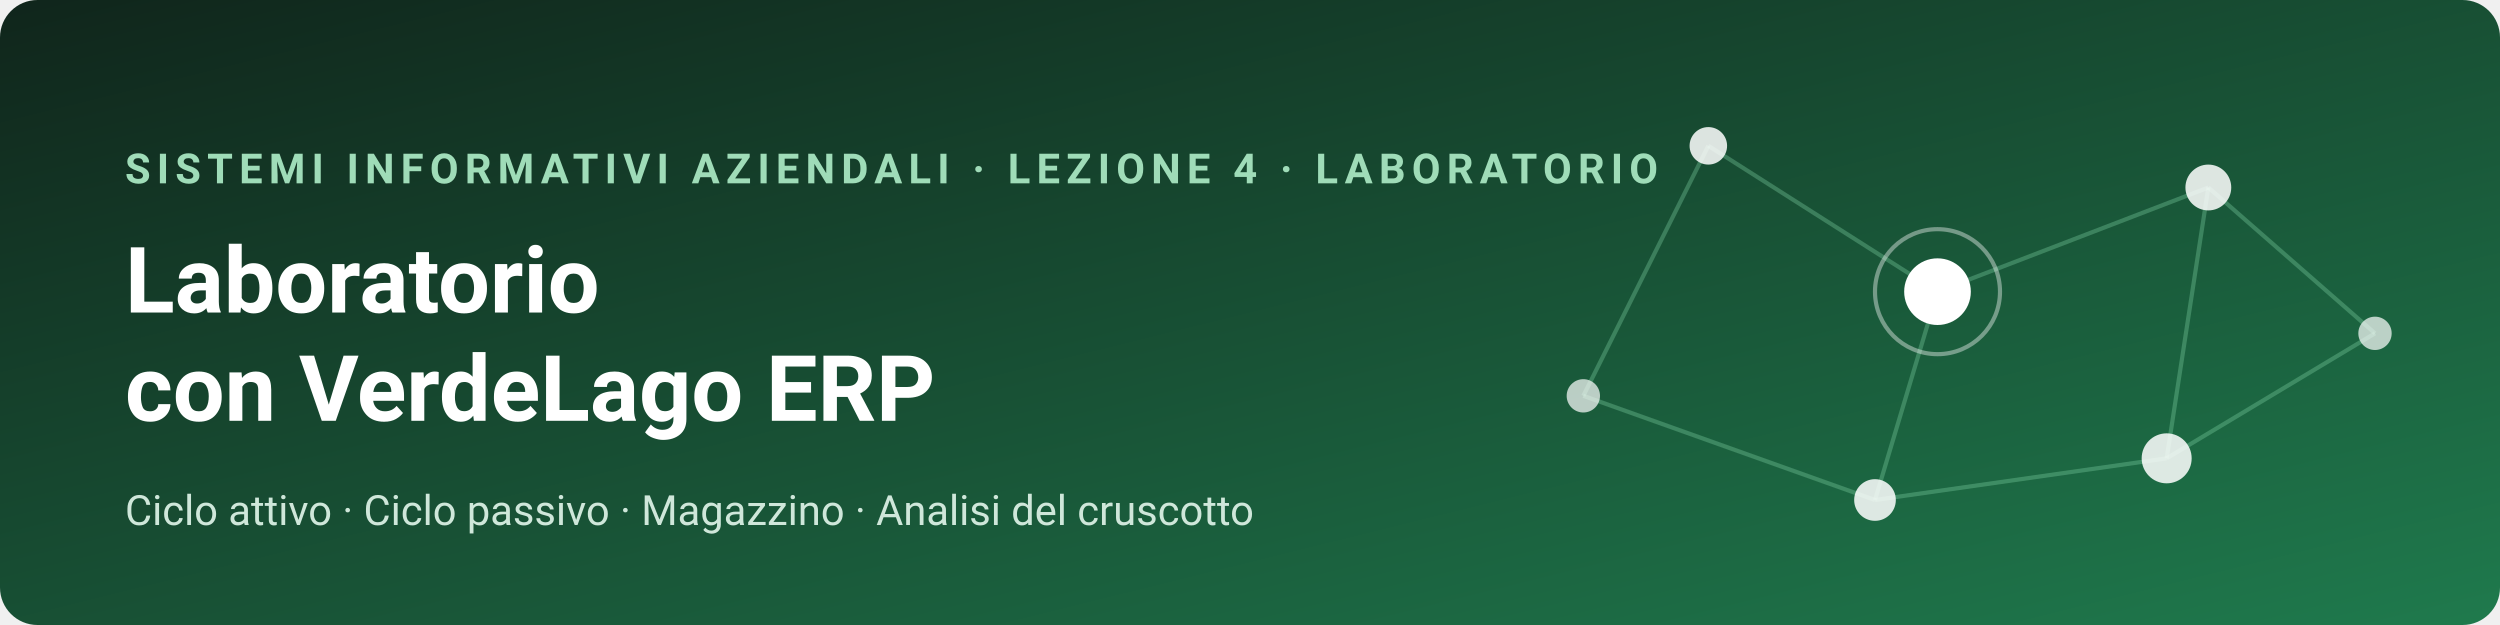
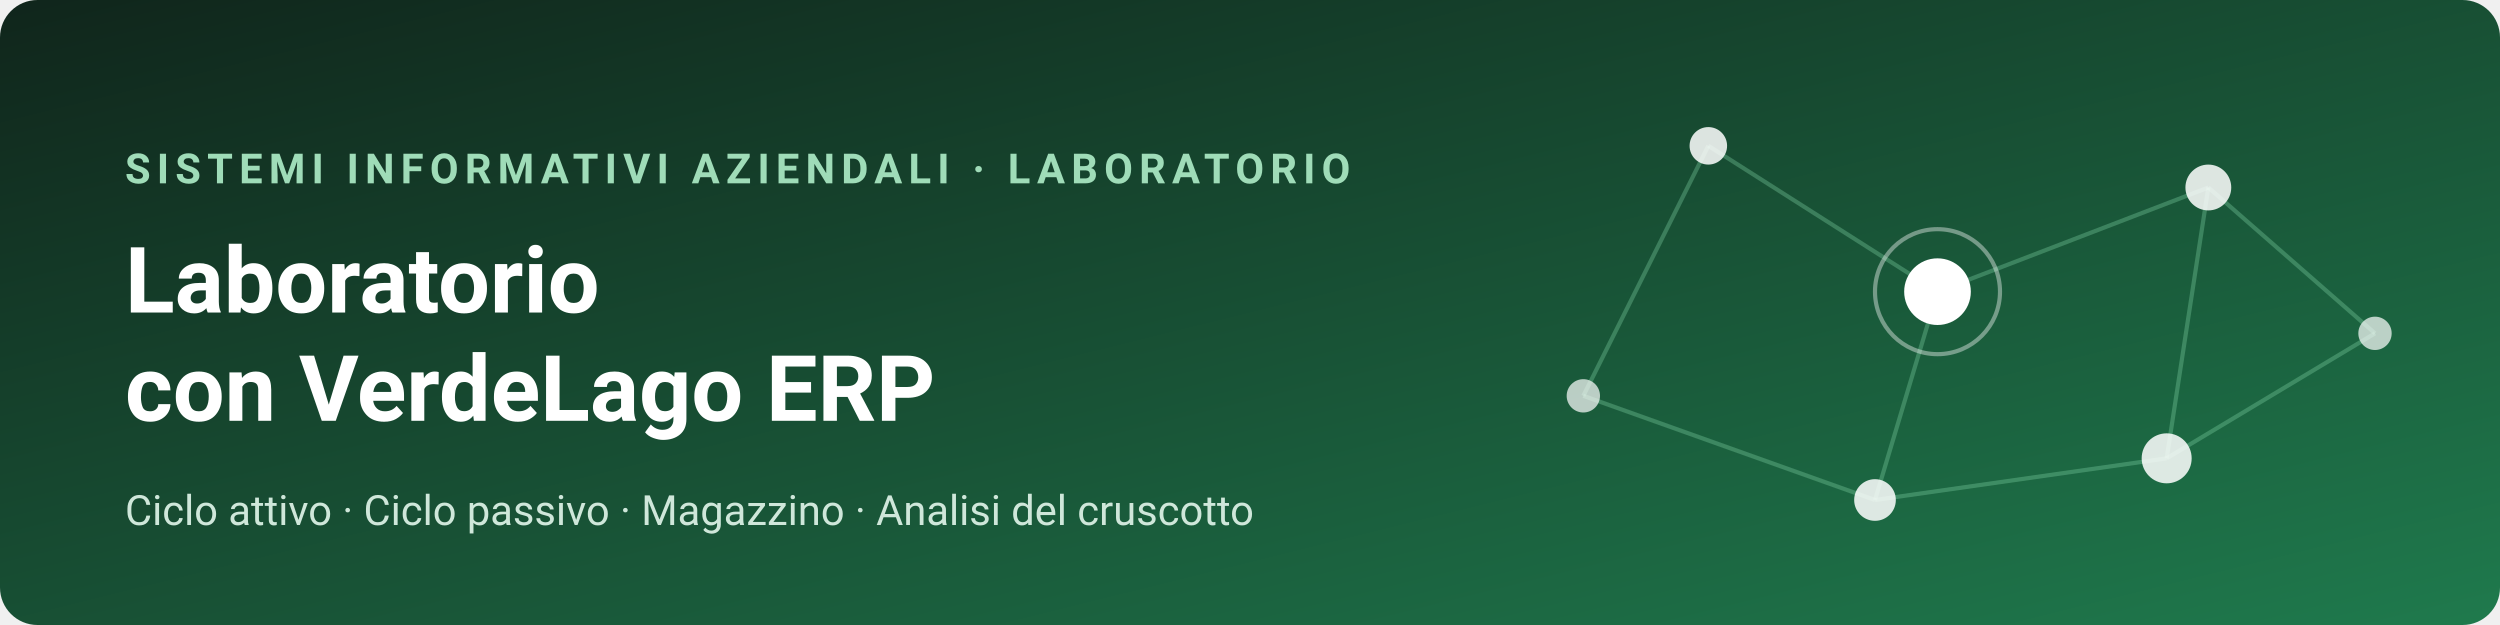
<svg xmlns="http://www.w3.org/2000/svg" viewBox="0 0 1200 300" width="1200" height="300" font-family="system-ui, -apple-system, 'Segoe UI', Roboto, Arial, sans-serif">
  <defs>
    <linearGradient id="bg" x1="0" y1="0" x2="1" y2="1">
      <stop offset="0" stop-color="#10251b" />
      <stop offset="1" stop-color="#1f7a4d" />
    </linearGradient>
  </defs>
  <rect width="1200" height="300" rx="18" fill="url(#bg)" />
  <g stroke="#7fd1a3" stroke-opacity=".35" stroke-width="2" fill="none">
    <line x1="820" y1="70" x2="930" y2="140" />
    <line x1="930" y1="140" x2="1060" y2="90" />
    <line x1="930" y1="140" x2="900" y2="240" />
    <line x1="900" y1="240" x2="1040" y2="220" />
    <line x1="1060" y1="90" x2="1040" y2="220" />
    <line x1="820" y1="70" x2="760" y2="190" />
    <line x1="760" y1="190" x2="900" y2="240" />
    <line x1="1060" y1="90" x2="1140" y2="160" />
    <line x1="1140" y1="160" x2="1040" y2="220" />
  </g>
  <g fill="#ffffff">
    <circle cx="820" cy="70" r="9" fill-opacity=".85" />
    <circle cx="930" cy="140" r="16" />
    <circle cx="1060" cy="90" r="11" fill-opacity=".85" />
    <circle cx="900" cy="240" r="10" fill-opacity=".85" />
    <circle cx="1040" cy="220" r="12" fill-opacity=".85" />
    <circle cx="760" cy="190" r="8" fill-opacity=".7" />
    <circle cx="1140" cy="160" r="8" fill-opacity=".7" />
  </g>
  <circle cx="930" cy="140" r="30" fill="none" stroke="#ffffff" stroke-opacity=".4" stroke-width="2" />
-   <text x="60" y="88" fill="#9fdcb8" font-size="20" font-weight="600" letter-spacing="3">SISTEMI INFORMATIVI AZIENDALI · LEZIONE 4 · LABORATORIO</text>
+   <text x="60" y="88" fill="#9fdcb8" font-size="20" font-weight="600" letter-spacing="3">SISTEMI INFORMATIVI AZIENDALI · LABORATORIO</text>
  <text x="60" y="150" fill="#ffffff" font-size="44" font-weight="700">Laboratorio</text>
  <text x="60" y="202" fill="#ffffff" font-size="44" font-weight="700">con VerdeLago ERP</text>
  <text x="60" y="252" fill="#cfe7da" font-size="20">Ciclo attivo · Ciclo passivo · Magazzino · Analisi del cruscotto</text>
</svg>
